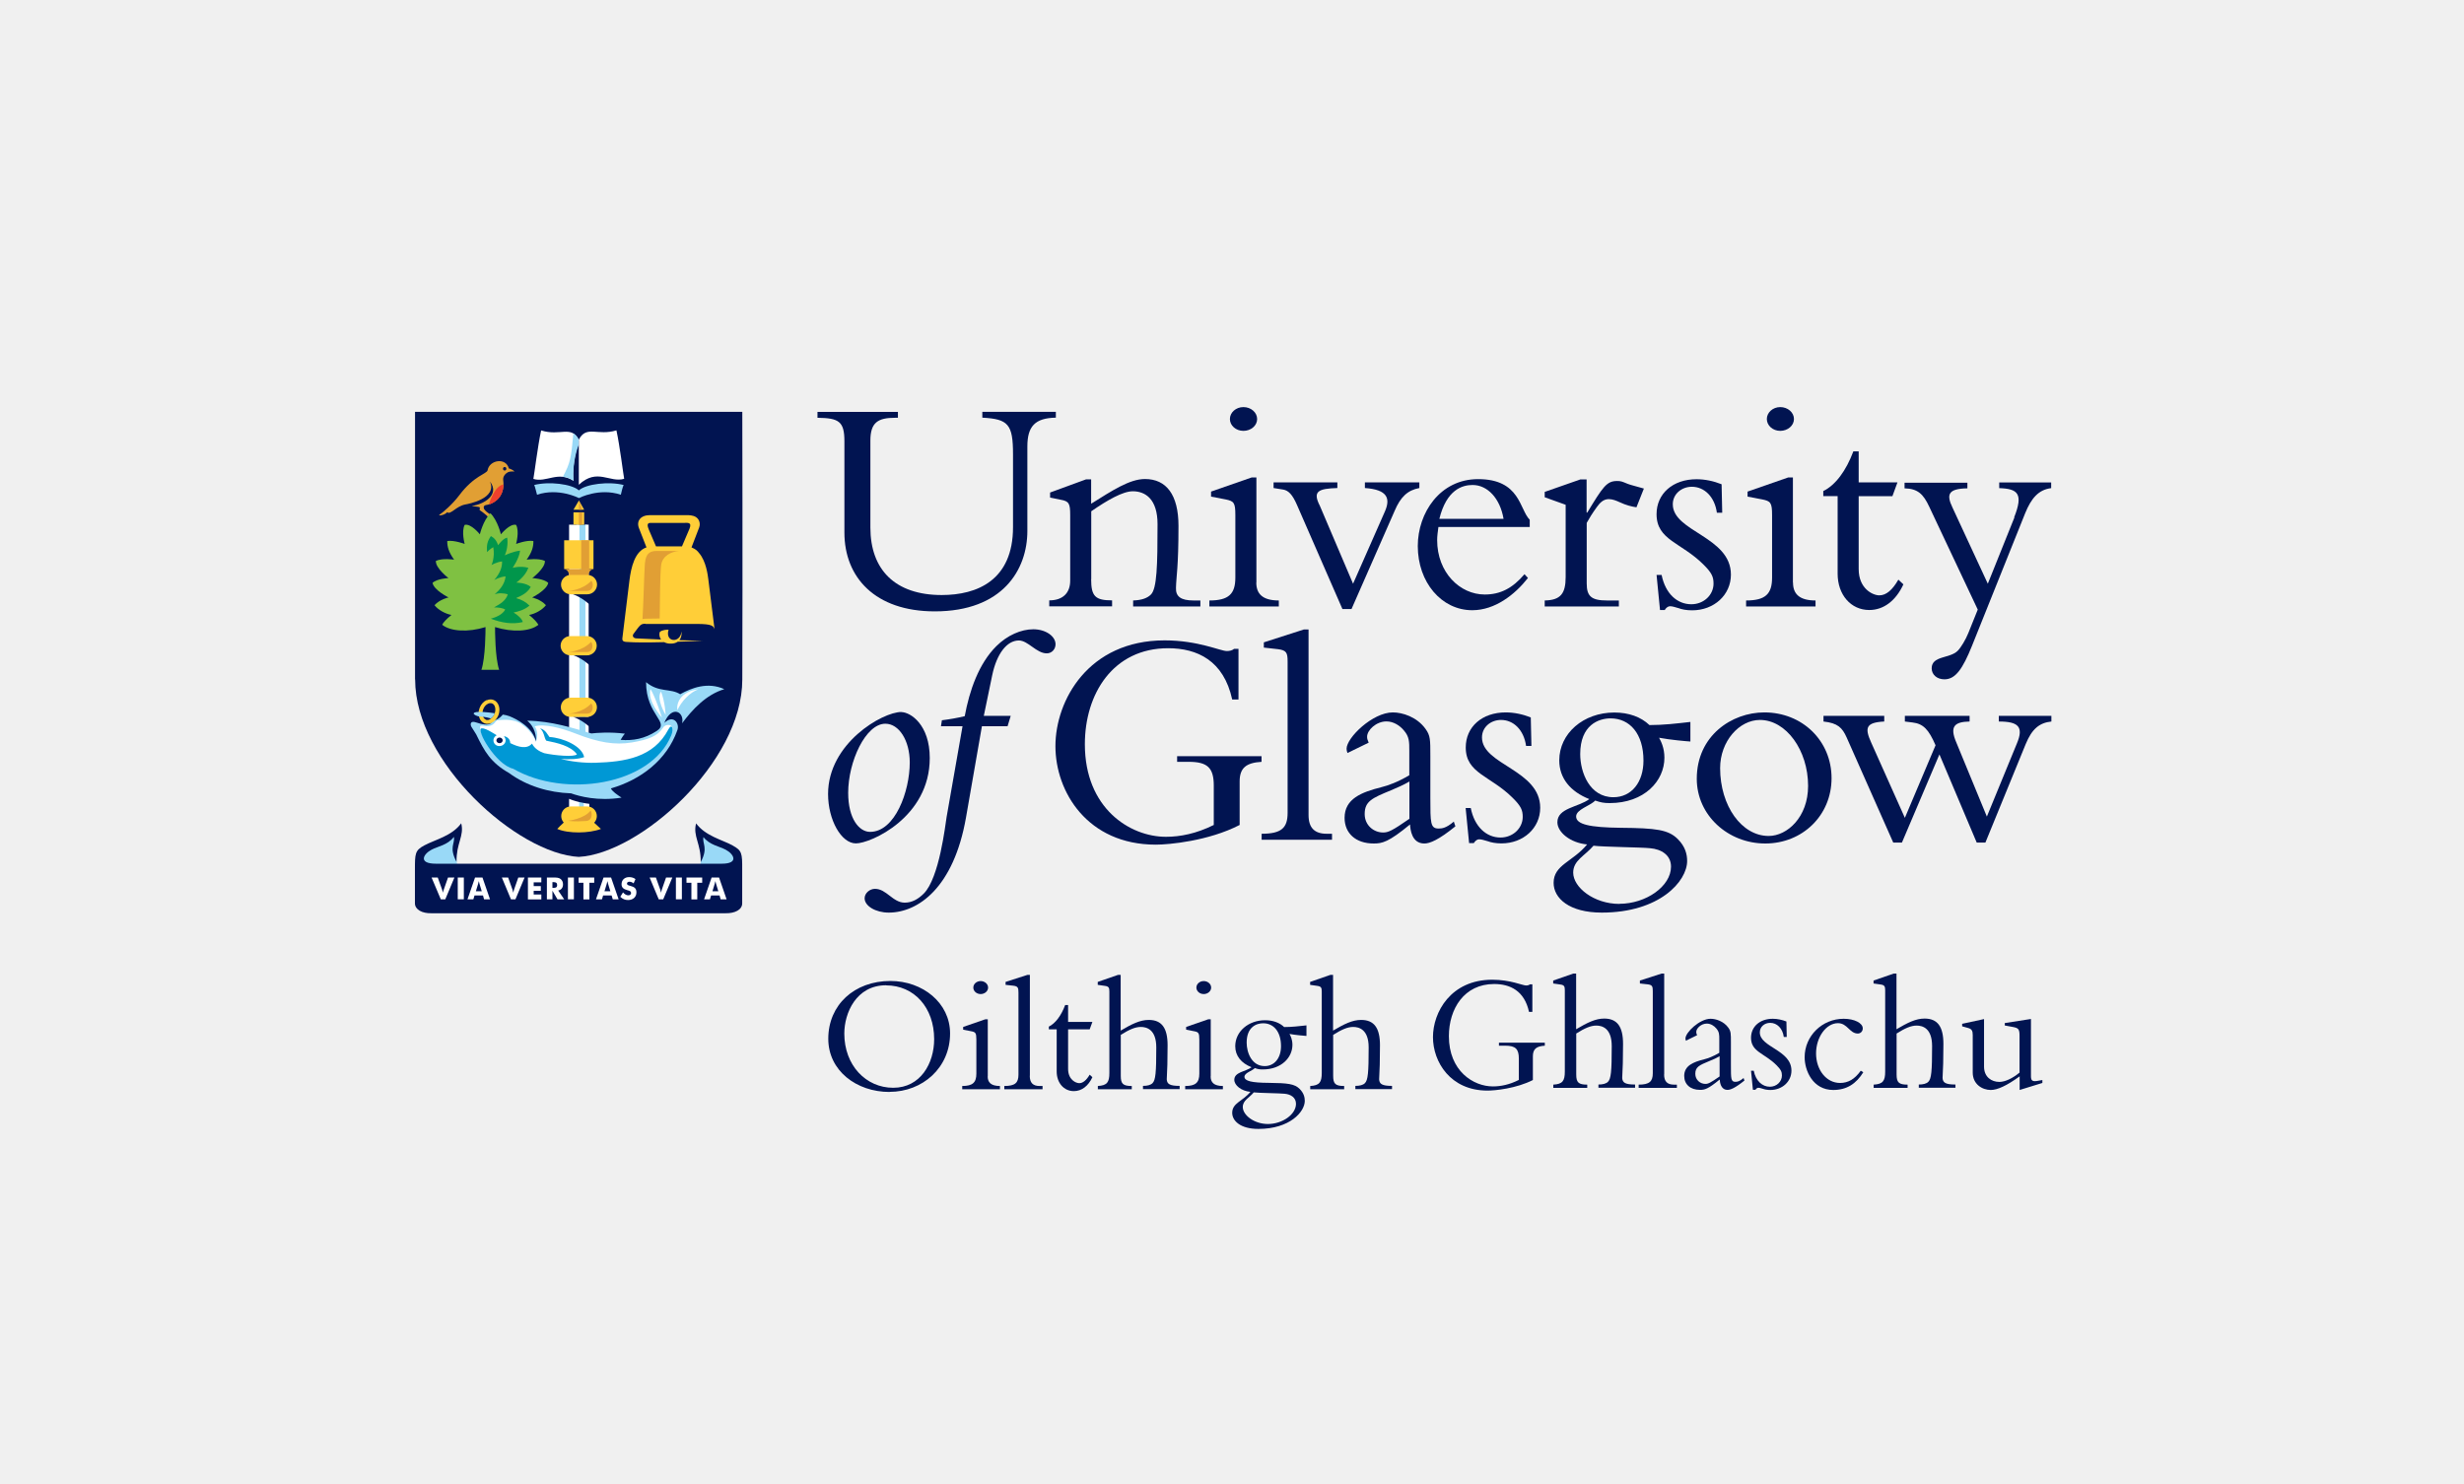
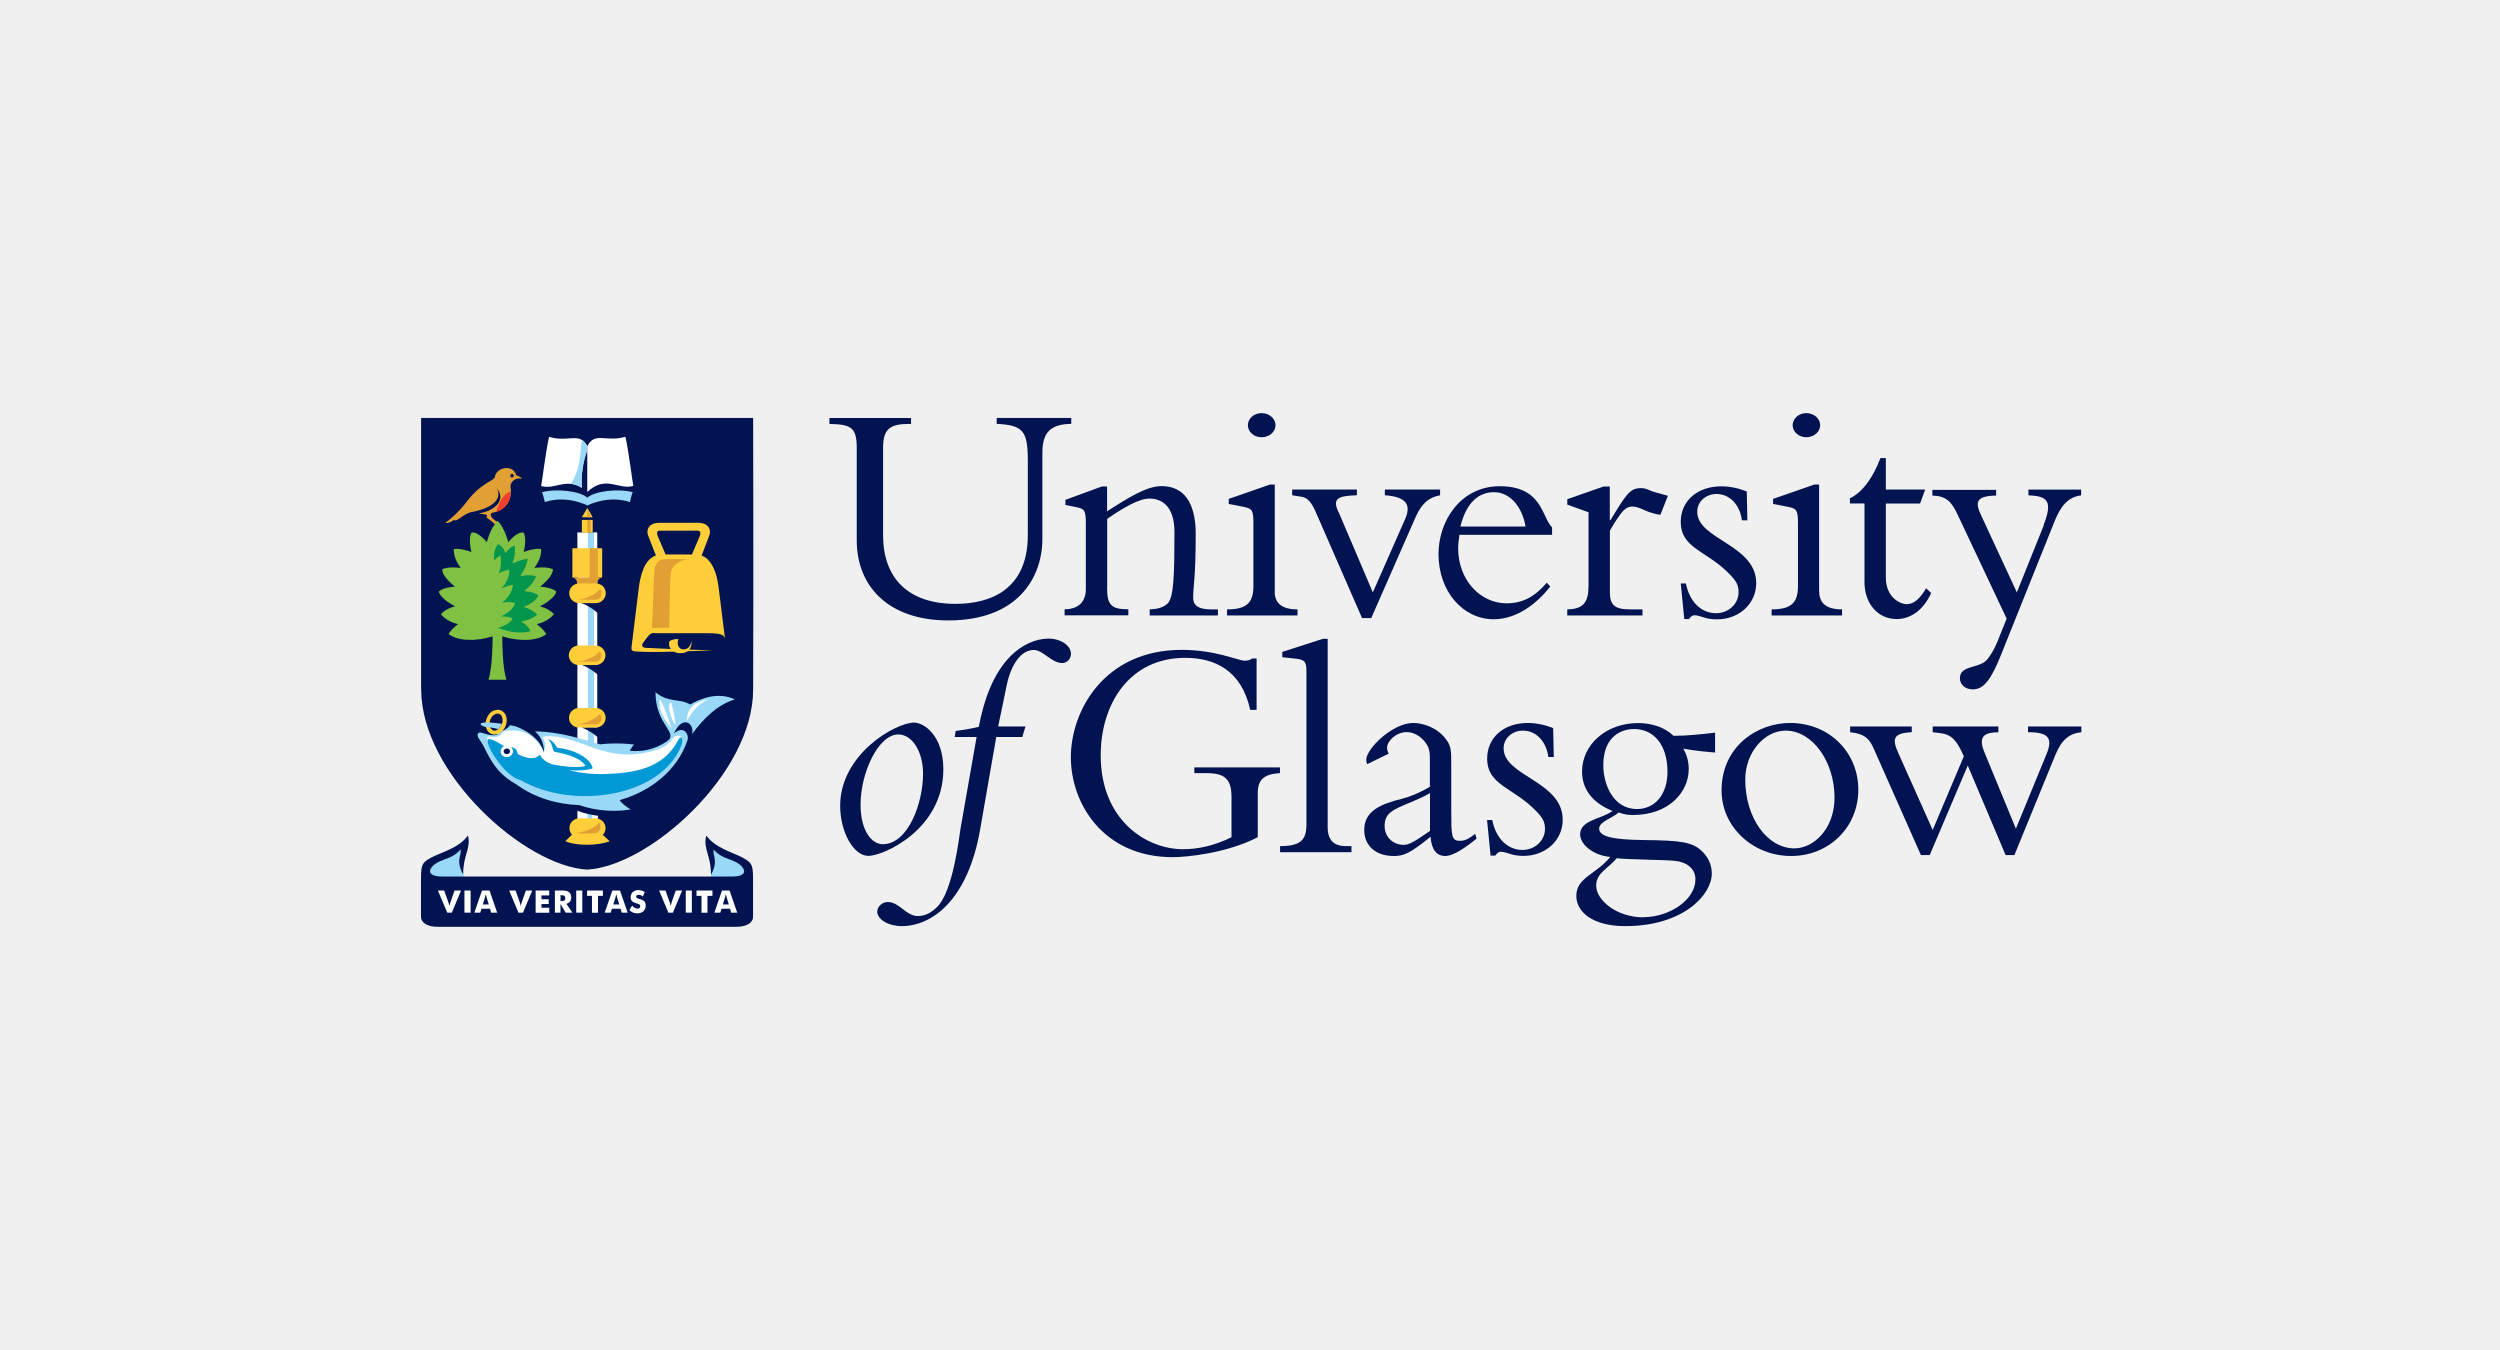
- <svg xmlns="http://www.w3.org/2000/svg" id="Layer_1" version="1.1" viewBox="0 0 235.28 141.73">
+ <svg xmlns="http://www.w3.org/2000/svg" id="Layer_1" version="1.1" viewBox="0 0 235.28 126.98">
  <defs>
    <style>
      .st0 {
        fill: none;
      }

      .st1 {
        fill: #e19f34;
      }

      .st2 {
        fill: #7fc142;
      }

      .st3 {
        fill: #ee402c;
      }

      .st4 {
        fill: #01964b;
      }

      .st5 {
        fill: #0098d5;
      }

      .st6 {
        fill: #fff;
      }

      .st7 {
        fill: #011451;
      }

      .st8 {
        fill: #99d9f7;
      }

      .st9 {
        fill: #ffce38;
      }

      .st10 {
        fill: #029048;
      }
    </style>
  </defs>
-   <rect class="st0" x=".14" y="-.16" width="235.28" height="141.73" />
+   <rect class="st0" x=".14" y="-.16" width="235.28" height="126.98" />
  <path class="st7" d="M39.64,64.89c0,7.92,9.78,16.65,15.63,16.95h-.02c5.85-.3,15.64-9.04,15.63-16.95.04-10.75,0-25.56,0-25.56h-31.25v25.56h.01Z" />
  <path class="st7" d="M100.82,39.33v.56c-2,.03-2.72.84-2.72,2.75v8.07c0,3.7-2.36,7.68-8.84,7.68-5.71,0-8.63-3.26-8.63-7.53v-8.72c0-1.91-.54-2.21-2.57-2.24v-.56h7.68v.56h-.27c-1.64,0-2.36.45-2.36,2.18v8.3c0,4.03,2.36,6.45,6.81,6.45,3.38,0,6.81-1.4,6.81-6.48v-6.96c0-2.87-.45-3.37-2.93-3.5v-.56h7.02Z" />
  <path class="st7" d="M104.19,55.31c0,1.64.39,2.03,2,2.03v.57h-6v-.57c1.31,0,2-.72,2-1.88v-6.27c0-1.11-.12-1.32-.9-1.46l-1.02-.21v-.48l3.44-1.26h.48v2.33c2-1.25,3.67-2.36,5.14-2.36,2.03,0,3.2,1.49,3.2,4.48,0,3.97-.21,4.75-.24,5.92-.03.81.45,1.2,1.67,1.2h.66v.57h-6.42v-.57c.86-.03,1.37-.24,1.7-.57.57-.57.63-2.75.63-6.72,0-2.39-1.16-3.14-2.36-3.14-.95,0-2.42.84-3.97,1.91v6.48h-.01Z" />
  <path class="st7" d="M119.96,55.64c0,1.05.57,1.71,2.15,1.71v.57h-6.63v-.57c1.82,0,2.48-.6,2.48-2.18v-6c0-1.17-.15-1.31-.92-1.47l-1.4-.27v-.48l3.88-1.35h.45v10.04h-.01ZM118.73,38.88c.72,0,1.31.51,1.31,1.14s-.59,1.13-1.31,1.13-1.29-.51-1.29-1.13.57-1.14,1.29-1.14Z" />
  <path class="st7" d="M128.19,58.18l-4.33-9.92c-.45-1.05-.84-1.41-1.32-1.5l-.93-.15v-.54h6.09v.54c-1.82.06-2.39.3-1.67,1.7l3.17,7.44,3.04-6.9c.54-1.23.27-2.09-1.91-2.24v-.54h5.2v.54c-1.13.21-1.8.86-2.36,2.18l-4.12,9.38h-.87.01Z" />
  <path class="st7" d="M137.35,50.33c-.06.45-.12.87-.12,1.25,0,3.11,2.18,5.2,4.54,5.2,1.5,0,2.66-.6,3.8-1.94l.33.36c-1.25,1.59-3.14,3.08-5.32,3.08-2.93,0-5.2-2.66-5.2-6.13,0-3.17,2.12-6.39,5.76-6.39,4.03,0,3.94,2.9,4.93,3.88v.69h-8.73.01ZM143.57,49.55c-.33-1.94-1.52-3.23-2.96-3.23-.99,0-2.48.45-3.17,3.23h6.13Z" />
  <path class="st7" d="M151.51,55.73c0,1.22.45,1.62,1.94,1.62h1.13v.57h-7.08v-.57c1.52-.03,2-.66,2-2.24v-6.9l-2-.72v-.51l3.4-1.19h.6v3.17h.06c1.49-2.45,1.85-3.02,2.84-3.02.36,0,.45.03,1.02.27.3.12.84.24,1.55.45l-.71,1.79c-.45-.06-1.02-.21-1.59-.48-.33-.15-.69-.3-1.05-.3-.53,0-.86.36-1.16.78-.39.54-.71,1.05-.95,1.49v5.8h0Z" />
  <path class="st7" d="M158.66,54.9c.36,1.8,1.49,2.81,2.84,2.81,1.2,0,2.12-.9,2.12-1.97,0-.63-.15-1.02-.96-1.82-2.12-2.12-4.48-2.33-4.48-4.81,0-1.97,1.56-3.34,3.82-3.34.81,0,1.64.18,2.39.48l.06,2.72h-.51c-.21-1.52-1.19-2.48-2.39-2.48-.98,0-1.82.69-1.82,1.67,0,2.63,5.55,3.08,5.55,6.72,0,1.94-1.61,3.41-3.7,3.41-.57,0-.98-.09-1.31-.21-.33-.09-.57-.18-.8-.18-.18,0-.36.12-.51.36h-.45l-.33-3.35h.48Z" />
  <path class="st7" d="M171.21,55.64c0,1.05.57,1.71,2.15,1.71v.57h-6.63v-.57c1.82,0,2.48-.6,2.48-2.18v-6c0-1.17-.15-1.31-.93-1.47l-1.41-.27v-.48l3.88-1.35h.45v10.04h.01ZM169.99,38.88c.72,0,1.31.51,1.31,1.14s-.6,1.13-1.31,1.13-1.28-.51-1.28-1.13.57-1.14,1.28-1.14Z" />
  <path class="st7" d="M181.18,46.08l-.48,1.31h-3.22v6.96c0,1.88,1.35,2.51,1.97,2.51.66,0,1.25-.51,1.82-1.5l.48.45c-.72,1.56-1.88,2.45-3.26,2.45-1.76,0-3.02-1.46-3.02-3.47v-7.41h-1.37v-.48c1.17-.57,2.18-1.94,2.87-3.79h.51v2.96h3.7Z" />
-   <path class="st7" d="M192.33,49.4c.9-2.27.33-2.72-1.43-2.78v-.54h4.96v.54c-1.22.15-1.91.99-2.48,2.39l-5.08,12.67c-.89,2.21-1.58,3.2-2.63,3.2-.72,0-1.22-.45-1.22-1.05,0-1.22,1.73-.92,2.48-1.67.33-.33.78-1.1,1.02-1.7l.9-2.24-4.63-9.82c-.57-1.22-1.1-1.73-2.36-1.76v-.54h6v.54c-1.82.03-2.03.57-1.43,1.82l3.38,7.29,2.54-6.33s-.02-.02-.02-.02Z" />
+   <path class="st7" d="M192.33,49.4c.9-2.27.33-2.72-1.43-2.78v-.54h4.96v.54c-1.22.15-1.91.99-2.48,2.39l-5.08,12.67c-.89,2.21-1.58,3.2-2.63,3.2-.72,0-1.22-.45-1.22-1.05,0-1.22,1.73-.92,2.48-1.67.33-.33.78-1.1,1.02-1.7l.9-2.24-4.63-9.82c-.57-1.22-1.1-1.73-2.36-1.76v-.54h6v.54c-1.82.03-2.03.57-1.43,1.82l3.38,7.29,2.54-6.33-.02-.02Z" />
  <path class="st7" d="M86.06,68.01c.87,0,2.72,1.19,2.72,4.39,0,5.67-5.65,8.15-7.05,8.15s-2.66-2.24-2.66-4.72c0-4.84,5.2-7.83,6.99-7.83h0ZM84.54,69.12c-1.88,0-3.55,3.61-3.55,6.6,0,2.51,1.07,3.73,2.09,3.73,2.39,0,3.79-3.88,3.79-6.63,0-2.09-1.02-3.7-2.33-3.7Z" />
  <path class="st7" d="M89.85,69.36l.09-.57c.72-.09,1.43-.21,2.18-.39.45-2.45,1.34-5.02,3.02-6.69,1.05-1.04,2.36-1.61,3.53-1.61s2.12.66,2.12,1.43c0,.48-.36.87-.84.87-.98,0-1.79-1.23-2.66-1.23-1.17,0-2.12,1.31-2.54,3.29l-.81,3.91h2.57l-.3.99h-2.45l-1.52,8.72c-1.17,6.69-4.57,9.08-7.38,9.08-1.25,0-2.3-.63-2.3-1.37,0-.48.48-.9.99-.9,1.1,0,1.7,1.32,2.84,1.32.69,0,1.28-.33,1.82-.87,1.49-1.49,2.06-6.6,2.18-7.32l1.52-8.66s-2.06,0-2.06,0Z" />
  <path class="st7" d="M118.37,78.79c-2.96,1.53-6.75,1.88-8,1.88-6.54,0-9.59-5.05-9.59-9.41s3.14-10.1,10.43-10.1c3.2,0,5.32,1.02,5.94,1.02.27,0,.51-.06.69-.21h.42v4.84h-.6c-.81-3.73-3.35-4.9-6.12-4.9-5.26,0-7.95,4.36-7.95,9.17,0,6.12,4.3,8.84,7.74,8.84,1.37,0,2.9-.3,4.57-1.13v-3.76c0-1.7-.6-2.27-2.39-2.27h-1.11v-.54h8.06v.54c-1.49.09-2.09.6-2.09,1.88v4.15Z" />
  <path class="st7" d="M124.95,77.84c0,1.22.57,1.79,1.73,1.79h.51v.57h-6.72v-.57c1.91,0,2.48-.57,2.48-2v-14.43c0-.84-.09-1.1-.93-1.2l-1.34-.15v-.5l3.82-1.23h.45v17.71h0Z" />
  <path class="st7" d="M128.67,71.93c-.06-.18-.09-.27-.09-.42,0-1.05,2.48-3.47,4.42-3.47.9,0,2.3.42,3.13,1.59.45.63.45,1.01.45,2.57v4c0,2.39,0,2.93.78,2.93.33,0,.72-.03,1.46-.66l.15.45c-1.61,1.31-2.45,1.64-2.96,1.64-1.22,0-1.34-1.35-1.37-1.82-2.06,1.7-2.66,1.82-3.47,1.82-1.73,0-2.78-.99-2.78-2.45,0-1.82,1.61-2.45,3.52-2.93.63-.15,1.61-.51,2.66-1.14v-2.36c0-.84,0-1.32-.51-1.91-.39-.48-1.01-.87-1.67-.87-.99,0-1.85.84-1.85,1.46,0,.18.03.3.15.57l-2.03.99h0ZM134.58,74.64c-.57.33-1.05.54-1.76.84-1.82.75-2.51,1.05-2.51,2.27,0,1.07.86,1.76,1.76,1.76.48,0,.84-.15,2.51-1.31v-3.56Z" />
  <path class="st7" d="M140.44,77.18c.36,1.79,1.49,2.81,2.84,2.81,1.19,0,2.12-.9,2.12-1.97,0-.63-.15-1.02-.96-1.82-2.12-2.12-4.48-2.33-4.48-4.81,0-1.97,1.55-3.35,3.82-3.35.8,0,1.64.18,2.39.48l.06,2.72h-.51c-.21-1.52-1.19-2.48-2.39-2.48-.99,0-1.82.69-1.82,1.67,0,2.63,5.56,3.08,5.56,6.72,0,1.94-1.61,3.4-3.7,3.4-.57,0-.99-.09-1.32-.21-.33-.09-.57-.18-.81-.18-.18,0-.36.12-.51.36h-.45l-.33-3.35h.49Z" />
  <path class="st7" d="M161.41,70.82c-.45-.03-1.85-.15-2.99-.36.18.33.51.96.51,1.91,0,2.21-1.91,4.33-5.23,4.33-.57,0-.84-.06-1.38-.24-.48.51-1.82.84-1.82,1.52,0,.75,1.28,1.05,4.27,1.08,3.38.03,4.54.18,5.44,1.08.72.72.89,1.46.89,2.09,0,1.94-2.63,4.93-8.15,4.93-3.11,0-4.6-1.37-4.6-2.84,0-1.73,1.82-2,3.2-3.67-1.61-.15-2.84-1.17-2.84-2.12,0-1.37,2-1.43,3.05-2.21-1.82-.72-2.87-2-2.87-3.7,0-2.57,2.3-4.57,5.26-4.57,1.37,0,2.54.42,3.35,1.2,1.34,0,2.6-.15,3.91-.3v1.88h0ZM154.63,86.32c2.54,0,4.93-1.67,4.93-3.55,0-1.1-.92-1.67-2-1.76-.78-.09-4.54-.12-5.4-.24-.84.98-1.94,1.4-1.94,2.57,0,1.41,1.97,2.99,4.42,2.99h0ZM153.79,68.61c-1.14,0-2.9.63-2.9,3.41,0,1.76.9,4.12,3.17,4.12,1.73,0,2.87-1.43,2.87-3.5,0-2.57-1.31-4.03-3.14-4.03Z" />
  <path class="st7" d="M168.47,68.04c3.64,0,6.42,2.72,6.42,6.28s-2.78,6.24-6.33,6.24-6.54-2.69-6.54-6.18c0-4.12,3.35-6.34,6.45-6.34ZM168.89,79.84c1.76,0,3.76-1.79,3.76-4.78,0-3.4-2.09-6.3-4.6-6.3-1.97,0-3.8,2.03-3.8,4.6,0,3.61,2.06,6.48,4.63,6.48h.01Z" />
-   <path class="st7" d="M188.75,80.47l-3.56-8.42-3.58,8.42h-.83l-4.45-10.04c-.42-.93-.84-1.37-2.21-1.52v-.54h5.8v.54c-1.76.09-1.88.6-1.25,2l3.22,7.2,2.93-6.93c-.66-1.52-1.17-2.06-2.21-2.18l-.72-.09v-.54h6.18v.54c-1.46.03-1.91.48-1.28,1.97l2.93,7.11,2.87-6.99c.66-1.58.15-2.09-1.73-2.09v-.54h5.02v.54c-1.13.12-1.85.69-2.45,2.15l-3.85,9.41h-.83,0Z" />
+   <path class="st7" d="M188.75,80.47l-3.56-8.42-3.58,8.42h-.83l-4.45-10.04c-.42-.93-.84-1.37-2.21-1.52v-.54h5.8v.54c-1.76.09-1.88.6-1.25,2l3.22,7.2,2.93-6.93c-.66-1.52-1.17-2.06-2.21-2.18l-.72-.09v-.54h6.18v.54c-1.46.03-1.91.48-1.28,1.97l2.93,7.11,2.87-6.99c.66-1.58.15-2.09-1.73-2.09v-.54h5.02v.54c-1.13.12-1.85.69-2.45,2.15l-3.85,9.41h-.83Z" />
  <rect class="st8" x="55.03" y="50.11" width=".99" height="27.52" />
  <path class="st9" d="M61.64,59.59h4.91c1.45,0,1.58.2,1.68.51-.06-.48-.37-2.95-.59-4.74-.06-.47-.22-1.75-.87-2.52-.2-.25-.3-.37-.74-.56.03-.1.43-1.09.73-1.9.15-.41-.01-.82-.33-1.01-.27-.16-.62-.17-.87-.17h-3.5c-.9,0-1.32.57-1.04,1.26.21.52.56,1.41.71,1.82-1.11.37-1.47,1.88-1.63,3.18-.27,2.2-.63,5.14-.65,5.32-.04.28-.09.51.37.53.87.06,1.89.06,3.6.02.17.09.38.15.66.14.28,0,.48-.08.63-.18.7-.03,1.49-.06,2.4-.09-.8-.02-1.55-.04-2.24-.06.25-.31.22-.73.2-.82-.1,1.15-1.6,1.04-1.23-.18-.16,0-.58,0-.84.22-.07.18-.05.48.12.72-.97-.04-1.77-.08-2.34-.11-.3,0-.44-.23-.29-.43.62-.82.66-.97,1.14-.97M62.09,49.94h3.25c.29,0,.76-.09.5.55-.24.56-.57,1.35-.72,1.69h-2.48c-.16-.37-.39-.89-.67-1.56-.15-.36-.23-.68.13-.68h0Z" />
  <path class="st6" d="M55.3,77.51c0,.32-.22.59-.48.59s-.48-.26-.48-.59v-2.73c0-.32.22-.58.48-.58s.48.26.48.58v2.73" />
  <path class="st1" d="M48.56,45.08c.15-.06.38-.05.58-.05-.23-.19-.43-.26-.55-.29-.29-1.09-1.87-.8-2.03.17-.06.35-1.3.5-2.72,2.41-.66.87-1.56,1.63-1.84,1.81-.28.17.4.12.71-.21.29.29.86-.59,1.73-.74.23-.04,3.09-.56,2.34-2.2,1.01,1.3-.67,2.23-1.73,2.33.09.05.64.09.71.12.16.06-.05.25.08.32.31.17.92.75.92.75,0,0,.35-.12.19-.28-.47-.31-.6-.41-.72-.6,0,0-.16-.3.15-.38.45-.04,1.92-.56,1.67-2.4-.04-.29.16-.61.52-.77" />
  <path class="st7" d="M48.35,44.77c0,.1-.07.17-.16.17s-.16-.08-.16-.17.07-.17.16-.17.16.08.16.17" />
  <rect class="st6" x="55.74" y="74.1" width=".53" height="3.87" />
  <path class="st9" d="M56.74,78.57c.16-.17.25-.39.25-.63,0-.51-.41-.92-.92-.92h-1.56c-.51,0-.92.41-.92.92,0,.24.09.45.24.62-.19.17-.53.5-.62.61,1.05.46,3.05.43,4.17,0-.11-.09-.47-.42-.63-.58" />
  <path class="st8" d="M55.27,46.83s0,.02,0,0c-.68-.61-2.86-.87-4.26-.51.09.17.2.72.27.93,2.07-.69,4,.32,4,.32v-.02.02s1.93-1.01,4-.32c.06-.22.17-.76.27-.93-1.41-.36-3.59-.1-4.27.51" />
  <rect class="st6" x="55.9" y="50.11" width=".31" height="21.33" />
  <rect class="st6" x="54.34" y="50.11" width=".99" height="19.79" />
  <path class="st7" d="M56.28,57.72c.06-.23.09-.8,0-.98h-1.6c.96.35,1.6.99,1.6.99" />
  <path class="st7" d="M52.81,75.34c.55.08,3.52.22,3.52.22l.48,1.26s-2.59-.07-4.01-1.48" />
  <path class="st8" d="M64.96,66.31c-.93-.6-2.05-.14-3.27-1.16,0,3.18,2.32,3.81,1.02,4.66-1.16.76-2.28.95-3.45.85.1-.16.27-.45.41-.59-1.43-.18-2.68-.08-3.2-.02-1.78-.52-3.76-1.18-6.13-1.22.43.35.86.96.86,2.02-.36-1.42-1.84-2.16-2.56-2.45-.22-.08-.42-.12-.63-.15-.11.14-.34.39-.72.53-.22-.12-.4.09-.37.16,0,.03,0,.07-.02.1-.21.28-.91.14-1.43-.04-.6-.21-.57.21-.46.41.19.33.37.55.46.73.79,1.62,1.38,2.69,3.14,3.69,1.67,1.23,3.78,1.87,5.92,1.94.78.28,2.57.77,4.82.41-.44-.29-.87-.58-1.02-.88,2.86-.83,5.33-2.7,6.34-5.54.01-.03.02-.06.03-.09.18-.62-.42-1.44-1.27-.63.74-1.78,1.96-1.01,1.7.04.98-1.31,2.28-2.73,4.03-3.26-1.59-.73-3.16-.1-4.19.47" />
  <path class="st7" d="M56.31,63.54c.07-.23.09-.81,0-.98h-1.6c.96.35,1.6.99,1.6.99" />
  <path class="st9" d="M56.98,61.67c0,.51-.42.92-.93.92h-1.59c-.51,0-.93-.41-.93-.92s.42-.92.93-.92h1.59c.51,0,.93.41.93.92" />
  <path class="st1" d="M56.02,62.28h-1.73s1.31-.08,2.14-.97c.22.15.26.96-.41.97" />
  <path class="st7" d="M56.32,69.44c.07-.23.09-.81,0-.98h-1.6c.96.35,1.6.99,1.6.99" />
  <path class="st9" d="M57,67.55c0,.51-.42.92-.93.92h-1.59c-.52,0-.93-.41-.93-.92s.42-.92.93-.92h1.59c.51,0,.93.41.93.92" />
  <path class="st1" d="M56.04,68.16h-1.73s1.31-.07,2.14-.97c.22.15.26.96-.41.97" />
  <rect class="st9" x="53.87" y="51.6" width="2.8" height="2.75" />
  <path class="st1" d="M56.67,54.35c-.48.11-.45.51-.46.66h-1.87s.02-.59-.47-.66h2.8Z" />
  <rect class="st1" x="55.5" y="51.6" width=".76" height="2.79" />
-   <path class="st9" d="M46.47,66.86c-.29.13-.54.4-.67.75-.14.35-.14.71,0,1.01.09.21.26.38.46.46s.43.07.65-.03c.3-.13.54-.4.68-.74.24-.62.03-1.27-.46-1.46-.2-.08-.43-.07-.65.03M46.39,68.72c-.14-.05-.22-.17-.25-.26-.09-.2-.09-.47,0-.72s.27-.45.48-.54c.09-.04.23-.07.36-.02.21.08.32.31.32.59,0,.13-.02.26-.08.4-.1.25-.28.45-.48.55-.09.04-.23.08-.37.02v-.02h.02Z" />
+   <path class="st9" d="M46.47,66.86c-.29.13-.54.4-.67.75-.14.35-.14.71,0,1.01.09.21.26.38.46.46s.43.07.65-.03c.3-.13.54-.4.68-.74.24-.62.03-1.27-.46-1.46-.2-.08-.43-.07-.65.03M46.39,68.72c-.14-.05-.22-.17-.25-.26-.09-.2-.09-.47,0-.72s.27-.45.48-.54c.09-.04.23-.07.36-.02.21.08.32.31.32.59,0,.13-.02.26-.08.4-.1.25-.28.45-.48.55-.09.04-.23.08-.37.02v-.02Z" />
  <path class="st8" d="M46.89,68.62c-.16-.05-.55-.16-1.02-.18-.33-.01-.66-.2-.64-.3.02-.07.11-.11.24-.13.32-.05,1.02,0,1.77.11-.06.18-.16.35-.36.49" />
  <path class="st3" d="M48.07,46.27c0,1.4-1.08,1.84-1.39,1.92.1-.31.54-1.76,1.39-1.92" />
  <path class="st9" d="M57.01,55.83c0,.51-.42.93-.93.93h-1.58c-.52,0-.93-.42-.93-.93s.42-.92.93-.92h1.58c.52,0,.93.41.93.92" />
-   <path class="st1" d="M56.05,56.44h-1.73s1.31-.08,2.14-.97c.22.15.26.96-.41.97" />
+   <path class="st1" d="M56.05,56.44c-.93,0-1.73,0-1.73,0,0,0,1.31-.08,2.14-.97.22.15.26.96-.41.97" />
  <path class="st6" d="M49.83,69.18c1.01.68,1.35,1.67,1.35,1.67,0,0,.34-.83-.12-1.48.92-.27,2.52.15,3.96.71,2.11.83,3.7,1.1,5.31.83s2.46-.61,2.98-1.41c.27-.43,1.09-.34.86.31-.23.65-1.23,2.49-3.11,2.99-1.89.5-5,1.35-9.6.2-1.23-.31-4.12-1.08-5.31-2.6-.24-.3-.3-.87-.31-.96,0-.11.06-.17.32-.12.81.14.97-.17,1.27-.51.33-.04,1.5-.25,2.42.37" />
  <path class="st5" d="M63.82,69.67c-1.41,2.68-4.13,3.09-6.97,3.18-1.15.03-2.31-.11-3.3-.37.84.08,1.7.02,2.23-.17-.21-1.07-2.04-1.85-3.31-1.92-.24-.28-.31-.63-.9-.84.41.38.38.91.59,1.19,1.04.21,2.32.48,2.93,1.3-.22.28-2.11.12-3.14-.11-.44-.16-.91-.43-1.15-.91-.49.55-1.27.35-2.08-.05,0-.31-.2-.59-.62-.67.09.14.11.28.11.39-.91-.52-1.77-1.16-2.21-1.13-.62.05,1.35,3.49,3,3.86,4.92,2.84,13.15,1.59,15.1-3.2.27-.69.03-1.14-.28-.55Z" />
  <path class="st6" d="M48.28,70.65c.03.3-.21.57-.53.6-.32.04-.6-.18-.63-.49-.03-.3.21-.57.52-.6.32-.03.6.19.63.49" />
  <path class="st7" d="M48,70.71c0,.15-.14.27-.3.27s-.3-.12-.3-.27.14-.27.3-.27.3.12.3.27" />
  <path class="st6" d="M62.11,65.8c-.34,1.16,1.1,2.74,1.1,2.74,0,0-.65-2.04-1.1-2.74" />
  <path class="st6" d="M63.12,66.05c-.5.68.44,2.23.44,2.23,0,0-.05-1.24-.44-2.23" />
  <path class="st6" d="M64.68,67.83c.39-.85,1.18-1.7,2.01-2-1.73.21-2.12,1.36-2.01,2" />
  <path class="st6" d="M55.27,42c-.73-1.41-1.77-.32-3.6-.89-.32,1.49-.65,4.17-.74,4.63,1.25.38,2.34-.79,3.83.18-.16-1.93.46-3.53.46-3.53,0,0,.02-.24.04-.38" />
  <path class="st8" d="M55.27,41.99c-.14-.25-.28-.46-.52-.6-.21,2.29-.27,2.79-1,4.14.45.06.79.22,1.02.39-.16-1.93.5-3.45.5-3.45v-.48Z" />
  <path class="st6" d="M58.87,41.1c-1.83.56-2.87-.52-3.6.89v4.31c1.75-1.64,2.95-.16,4.33-.57-.09-.46-.41-3.13-.74-4.63" />
  <rect class="st9" x="54.76" y="48.93" width="1.02" height="1.18" />
  <polygon class="st9" points="55.28 47.8 55.78 48.68 54.76 48.68 55.28 47.8" />
  <path class="st10" d="M46.74,51.28h0" />
  <path class="st2" d="M50.82,57.06s1.39-.69,1.53-1.39c-.43-.41-1.52-.46-1.52-.46,0,0,1.25-.95,1.2-1.64-.62-.29-1.74-.12-1.74-.12.52-.71.66-1.28.64-1.78-.65-.11-1.65.28-1.65.28,0,0,.34-1.2,0-1.82-.6-.16-1.45.9-1.45.9,0,0-.3-1.31-1-2.01-.71.7-1.01,2.01-1.01,2.01,0,0-.85-1.06-1.45-.9-.33.62,0,1.82,0,1.82,0,0-1-.38-1.66-.28-.02.5.13,1.07.65,1.78,0,0-1.11-.17-1.74.12-.05.69,1.2,1.64,1.2,1.64,0,0-1.09.05-1.52.46.14.71,1.53,1.39,1.53,1.39,0,0-.83.17-1.34.74.32.43,1.05.84,1.62.93-.49.4-.77.7-.89.94.8.64,2.47.74,4.14.22,0,.32,0,2.9-.39,4.08h1.69c-.39-1.18-.39-3.76-.39-4.08,1.67.52,3.35.43,4.14-.22-.13-.23-.4-.54-.89-.94.57-.09,1.29-.5,1.61-.93-.51-.57-1.33-.74-1.33-.74" />
  <path class="st4" d="M49.3,57.11c.16-.09.97-.33,1.38-1.05-.41-.4-1.38-.42-1.38-.42,0,0,.86-.57,1.15-1.41-.74-.21-1.5,0-1.5,0,0,0,.63-.89.71-1.64-.71.08-1.46.45-1.46.45.21-.46.32-1.12.23-1.69-.35.07-.67.47-.87.72-.18-.57-.48-.75-.69-.87-.34.51-.41.83-.37,1.53.12-.11.3-.3.6-.47.18.99-.17,1.71-.17,1.71,0,0,.44-.28,1.01-.35.02.54-.18,1.11-.75,1.78,0,0,.51-.31,1.09-.35-.09.77-.56,1.28-1.05,1.72.32-.15.88-.14,1.26,0-.2.58-.65.88-1.32,1.24.41,0,.83.05,1.07.21-.27.5-.92.74-1.37.87,1.04.4,2.06.56,3.05.32-.07-.29-.44-.65-.88-.91.4-.09,1-.22,1.52-.66-.34-.34-.75-.57-1.26-.71" />
  <g>
    <path class="st8" d="M43.7,79.61c.24.79-.39,2.32.05,3.2-.38-.01-2.82.43-3.18.12-.36-.32-1.3-.99-.36-1.5.95-.51,3.35-1.43,3.48-1.81" />
    <path class="st8" d="M66.95,79.53c.28,2.53-.15,2.81-.12,3.54.24.06,2.17.46,2.86.1.68-.37,1.16-1.27.84-1.63-.32-.37-1.89-1.37-2.53-1.48-.63-.11-.88-.34-1.05-.53" />
    <path class="st7" d="M69.97,80.75c-1.05-.56-2.61-.91-3.5-2.11-.33,1.22.47,1.91.44,3.7.74-1.39.13-1.73.26-2.39.6.76,1.5.87,2.12,1.2.8.42,1.29,1.34-.37,1.34h-27.3c-1.71,0-1.21-.92-.41-1.34.63-.33,1.54-.44,2.13-1.22.12.66-.49.99.25,2.38-.03-1.79.76-2.46.45-3.68-.88,1.21-2.47,1.55-3.52,2.11-.9.48-.9.79-.9,2.33v3.2c0,.61.7.97,1.55.95h28.13c.85.02,1.57-.33,1.57-.94v-3.21c.01-1.58-.02-1.84-.92-2.32" />
    <path class="st6" d="M41.2,83.81h.6l.42,1.17s.03.12.07.28c.04-.16.06-.26.08-.28l.41-1.17h.61l-.87,2.08h-.43l-.88-2.08" />
    <rect class="st6" x="43.71" y="83.81" width=".58" height="2.08" />
    <path class="st6" d="M45.36,83.81h.71l.72,2.08h-.57l-.1-.37h-.81l-.11.37h-.56l.72-2.08M46,85.12l-.21-.69s-.03-.13-.07-.28c-.04.15-.06.25-.07.28l-.21.69h.57-.01Z" />
    <path class="st6" d="M47.92,83.81h.6l.42,1.17s.03.12.07.28c.04-.16.06-.26.07-.28l.41-1.17h.6l-.87,2.08h-.43l-.87-2.08" />
    <polyline class="st6" points="50.41 83.81 51.69 83.81 51.69 84.27 50.96 84.27 50.96 84.63 51.64 84.63 51.64 85.08 50.96 85.08 50.96 85.43 51.69 85.43 51.69 85.9 50.41 85.9 50.41 83.81" />
    <path class="st6" d="M52.21,83.81h.63c.29,0,.51,0,.69.14.15.12.23.29.23.51,0,.32-.16.53-.46.59l.57.84h-.64l-.48-.82v.82h-.53v-2.08M52.85,84.8c.24,0,.35-.07.35-.26,0-.22-.11-.29-.34-.29h-.11v.55h.11,0Z" />
    <rect class="st6" x="54.23" y="83.81" width=".57" height="2.08" />
    <polyline class="st6" points="55.71 84.31 55.25 84.31 55.25 83.81 56.74 83.81 56.74 84.31 56.28 84.31 56.28 85.9 55.71 85.9 55.71 84.31" />
    <path class="st6" d="M57.64,83.81h.71l.72,2.08h-.56l-.11-.37h-.81l-.11.37h-.57l.72-2.08M58.28,85.12l-.21-.69s-.03-.13-.07-.28c-.04.15-.06.25-.07.28l-.21.69h.57-.01Z" />
    <path class="st6" d="M60,85.51c.16,0,.26-.09.26-.21,0-.17-.11-.22-.35-.28-.37-.1-.56-.25-.56-.57,0-.39.28-.68.72-.68.23,0,.44.06.61.19l-.18.41c-.13-.11-.27-.16-.4-.16-.14,0-.23.08-.23.17,0,.15.14.18.33.23.37.1.57.23.57.62,0,.43-.31.73-.8.73-.29,0-.52-.1-.74-.31l.26-.42c.17.19.33.28.5.28" />
    <path class="st6" d="M62.03,83.81h.6l.42,1.17s.03.12.07.28c.04-.16.06-.26.07-.28l.41-1.17h.6l-.87,2.08h-.43l-.87-2.08" />
    <rect class="st6" x="64.54" y="83.81" width=".57" height="2.08" />
    <polyline class="st6" points="66.02 84.31 65.55 84.31 65.55 83.81 67.05 83.81 67.05 84.31 66.58 84.31 66.58 85.9 66.02 85.9 66.02 84.31" />
    <path class="st6" d="M67.95,83.81h.71l.72,2.08h-.57l-.1-.37h-.81l-.11.37h-.56l.72-2.08M68.59,85.12l-.21-.69s-.03-.13-.07-.28c-.04.15-.06.25-.07.28l-.21.69h.56Z" />
  </g>
  <path class="st1" d="M56.4,77.42c.14.16.23.94-.44.99-1.15.09-1.71-.02-1.71-.02,0,0,1.54-.18,2.14-.97" />
-   <path class="st1" d="M61.59,53.77c.07-.94.52-1.16,1.13-1.15h2.12c-.71.06-1.59.44-1.71,1.36-.11.86-.11,3.82-.14,5.09-.62.02-1.45,0-1.64.05.09-1.31.16-4.4.23-5.34" />
+   <path class="st1" d="M61.59,53.77c.07-.94.52-1.16,1.13-1.15.34,0,.86,0,2.12,0-.71.06-1.59.44-1.71,1.36-.11.86-.11,3.82-.14,5.09-.62.02-1.45,0-1.64.05.09-1.31.16-4.4.23-5.34" />
  <rect class="st1" x="55.28" y="48.93" width=".31" height="1.18" />
  <polygon class="st1" points="55.59 48.68 55.28 47.8 55.28 48.68 55.59 48.68" />
-   <g>
-     <path class="st7" d="M84.95,104.29c-3.18,0-5.86-2.04-5.86-5.08,0-3.23,2.48-5.52,5.94-5.52,3.07,0,5.69,2.09,5.69,5.01,0,3.28-2.63,5.58-5.78,5.58ZM84.61,94.1c-2.86,0-3.99,2.66-3.99,4.61,0,3.03,2.06,5.18,4.67,5.18s3.91-2.34,3.91-4.64c0-3.02-1.91-5.14-4.59-5.14Z" />
-     <path class="st7" d="M94.31,102.8c0,.57.31.92,1.17.92v.31h-3.6v-.31c.99,0,1.35-.32,1.35-1.18v-3.26c0-.63-.08-.71-.5-.79l-.76-.15v-.26l2.11-.73h.24v5.45ZM93.64,93.7c.39,0,.71.28.71.62s-.32.62-.71.62-.7-.28-.7-.62.31-.62.7-.62Z" />
-     <path class="st7" d="M98.33,102.75c0,.67.31.97.94.97h.28v.31h-3.65v-.31c1.04,0,1.35-.31,1.35-1.09v-7.84c0-.45-.05-.6-.5-.65l-.73-.08v-.28l2.08-.67h.24v9.62Z" />
-     <path class="st7" d="M104.31,97.6l-.26.71h-2.06v3.78c0,1.02.73,1.36,1.07,1.36s.68-.28.99-.81l.26.24c-.39.84-1.02,1.33-1.77,1.33-.96,0-1.64-.79-1.64-1.88v-4.02h-.75v-.26c.63-.31,1.18-1.05,1.56-2.06h.28v1.61h2.32Z" />
-     <path class="st7" d="M107.02,102.75c0,.76.21.97,1.05.97v.31h-3.24v-.31c.89-.05,1.1-.36,1.1-1.25v-7.77c0-.36-.06-.49-.41-.54l-.7-.1v-.28l1.93-.67h.26v5.32c1.07-.63,1.85-1.02,2.68-1.02,1.25,0,1.8.78,1.8,2.42,0,1.48-.03,2.38-.08,3.26.03.44.28.62,1.23.62v.31h-3.5v-.31c.42,0,.73-.08.91-.26.29-.29.36-.99.36-3.41,0-1.74-.94-1.96-1.48-1.96s-1.12.26-1.91.76v3.89Z" />
-     <path class="st7" d="M115.6,102.8c0,.57.31.92,1.17.92v.31h-3.6v-.31c.99,0,1.35-.32,1.35-1.18v-3.26c0-.63-.08-.71-.5-.79l-.76-.15v-.26l2.11-.73h.24v5.45ZM114.94,93.7c.39,0,.71.28.71.62s-.32.62-.71.62-.7-.28-.7-.62.31-.62.7-.62Z" />
-     <path class="st7" d="M124.75,98.94c-.24-.02-1.01-.08-1.62-.19.1.18.28.52.28,1.04,0,1.2-1.04,2.35-2.84,2.35-.31,0-.45-.03-.75-.13-.26.28-.99.45-.99.83,0,.41.7.57,2.32.58,1.83.02,2.47.1,2.95.58.39.39.49.79.49,1.14,0,1.05-1.43,2.68-4.43,2.68-1.69,0-2.5-.75-2.5-1.54,0-.94.99-1.09,1.74-2-.88-.08-1.54-.63-1.54-1.15,0-.75,1.09-.78,1.65-1.2-.99-.39-1.56-1.09-1.56-2.01,0-1.4,1.25-2.48,2.85-2.48.75,0,1.38.23,1.82.65.73,0,1.41-.08,2.13-.16v1.02ZM121.07,107.35c1.38,0,2.68-.91,2.68-1.93,0-.6-.5-.91-1.09-.96-.42-.05-2.47-.07-2.94-.13-.45.54-1.05.76-1.05,1.4,0,.76,1.07,1.62,2.4,1.62ZM120.61,97.73c-.62,0-1.57.34-1.57,1.85,0,.96.49,2.24,1.72,2.24.94,0,1.56-.78,1.56-1.9,0-1.4-.71-2.19-1.7-2.19Z" />
-     <path class="st7" d="M127.3,102.75c0,.76.21.97,1.05.97v.31h-3.24v-.31c.89-.05,1.1-.36,1.1-1.25v-7.77c0-.36-.06-.49-.41-.54l-.7-.1v-.28l1.93-.67h.26v5.32c1.07-.63,1.85-1.02,2.68-1.02,1.25,0,1.8.78,1.8,2.42,0,1.48-.03,2.38-.08,3.26.03.44.28.62,1.23.62v.31h-3.5v-.31c.42,0,.73-.08.91-.26.29-.29.36-.99.36-3.41,0-1.74-.94-1.96-1.48-1.96s-1.12.26-1.91.76v3.89Z" />
-     <path class="st7" d="M146.39,103.14c-1.61.83-3.67,1.02-4.35,1.02-3.55,0-5.21-2.74-5.21-5.11s1.7-5.48,5.66-5.48c1.74,0,2.89.55,3.23.55.15,0,.28-.03.37-.11h.23v2.63h-.32c-.44-2.03-1.82-2.66-3.33-2.66-2.86,0-4.32,2.37-4.32,4.98,0,3.33,2.34,4.8,4.2,4.8.75,0,1.57-.16,2.48-.62v-2.04c0-.92-.32-1.23-1.3-1.23h-.6v-.29h4.38v.29c-.81.05-1.14.32-1.14,1.02v2.26Z" />
-     <path class="st7" d="M150.51,102.62c0,.76.21.97,1.05.97v.31h-3.24v-.31c.89-.05,1.1-.36,1.1-1.25v-7.77c0-.36-.06-.49-.41-.54l-.7-.1v-.28l1.93-.67h.26v5.32c1.07-.63,1.85-1.02,2.68-1.02,1.25,0,1.8.78,1.8,2.42,0,1.48-.03,2.38-.08,3.26.03.44.28.62,1.23.62v.31h-3.5v-.31c.42,0,.73-.08.91-.26.29-.29.36-.99.36-3.41,0-1.74-.94-1.96-1.48-1.96s-1.12.26-1.91.76v3.89Z" />
-     <path class="st7" d="M158.9,102.62c0,.67.31.97.94.97h.28v.31h-3.65v-.31c1.04,0,1.35-.31,1.35-1.09v-7.84c0-.45-.05-.6-.5-.65l-.73-.08v-.28l2.08-.67h.24v9.62Z" />
-     <path class="st7" d="M160.99,99.41c-.03-.1-.05-.15-.05-.23,0-.57,1.35-1.88,2.4-1.88.49,0,1.25.23,1.7.86.24.34.24.55.24,1.4v2.17c0,1.3,0,1.59.42,1.59.18,0,.39-.02.79-.36l.08.24c-.88.71-1.33.89-1.61.89-.66,0-.73-.73-.75-.99-1.12.92-1.44.99-1.88.99-.94,0-1.51-.54-1.51-1.33,0-.99.88-1.33,1.91-1.59.34-.08.88-.28,1.44-.62v-1.28c0-.45,0-.71-.28-1.04-.21-.26-.55-.47-.91-.47-.54,0-1.01.45-1.01.8,0,.1.02.16.08.31l-1.1.54ZM164.2,100.88c-.31.18-.57.29-.96.45-.99.41-1.36.57-1.36,1.23,0,.58.47.96.96.96.26,0,.45-.08,1.36-.71v-1.93Z" />
-     <path class="st7" d="M167.46,102.26c.19.97.81,1.53,1.54,1.53.65,0,1.15-.49,1.15-1.07,0-.34-.08-.55-.52-.99-1.15-1.15-2.43-1.27-2.43-2.61,0-1.07.84-1.82,2.08-1.82.44,0,.89.1,1.3.26l.03,1.48h-.28c-.11-.83-.65-1.35-1.3-1.35-.54,0-.99.37-.99.91,0,1.43,3.02,1.67,3.02,3.65,0,1.05-.88,1.85-2.01,1.85-.31,0-.54-.05-.71-.11-.18-.05-.31-.1-.44-.1-.1,0-.19.06-.28.19h-.24l-.18-1.82h.26Z" />
-     <path class="st7" d="M177.92,102.41c-.68,1.09-1.57,1.69-2.87,1.69-1.95,0-2.73-1.85-2.73-3.13,0-2.03,1.67-3.67,3.73-3.67,1.02,0,1.82.41,1.82.92,0,.28-.21.49-.47.49-.79,0-.99-.99-1.9-.99-1.12,0-2.09,1.33-2.09,2.89s.97,2.82,2.29,2.82c.78,0,1.4-.36,1.98-1.17l.24.15Z" />
-     <path class="st7" d="M181.1,102.62c0,.76.21.97,1.05.97v.31h-3.24v-.31c.89-.05,1.1-.36,1.1-1.25v-7.77c0-.36-.07-.49-.41-.54l-.7-.1v-.28l1.93-.67h.26v5.32c1.07-.63,1.85-1.02,2.68-1.02,1.25,0,1.8.78,1.8,2.42,0,1.48-.03,2.38-.08,3.26.03.44.28.62,1.23.62v.31h-3.5v-.31c.42,0,.73-.08.91-.26.29-.29.36-.99.36-3.41,0-1.74-.94-1.96-1.48-1.96s-1.12.26-1.91.76v3.89Z" />
-     <path class="st7" d="M195.02,103.43l-2.17.67v-1.3c-1.22.88-2.11,1.3-2.76,1.3-.81,0-1.72-.55-1.72-1.66v-3.6c0-.39-.1-.57-.44-.66l-.57-.16v-.24l2.09-.45v4.54c0,1.01.73,1.46,1.46,1.46.55,0,1.27-.34,1.93-.89v-3.49c0-.63-.08-.76-.6-.86l-.81-.15v-.23l2.5-.39v5.47c0,.45.16.54.75.42l.34-.06v.29Z" />
-   </g>
</svg>
